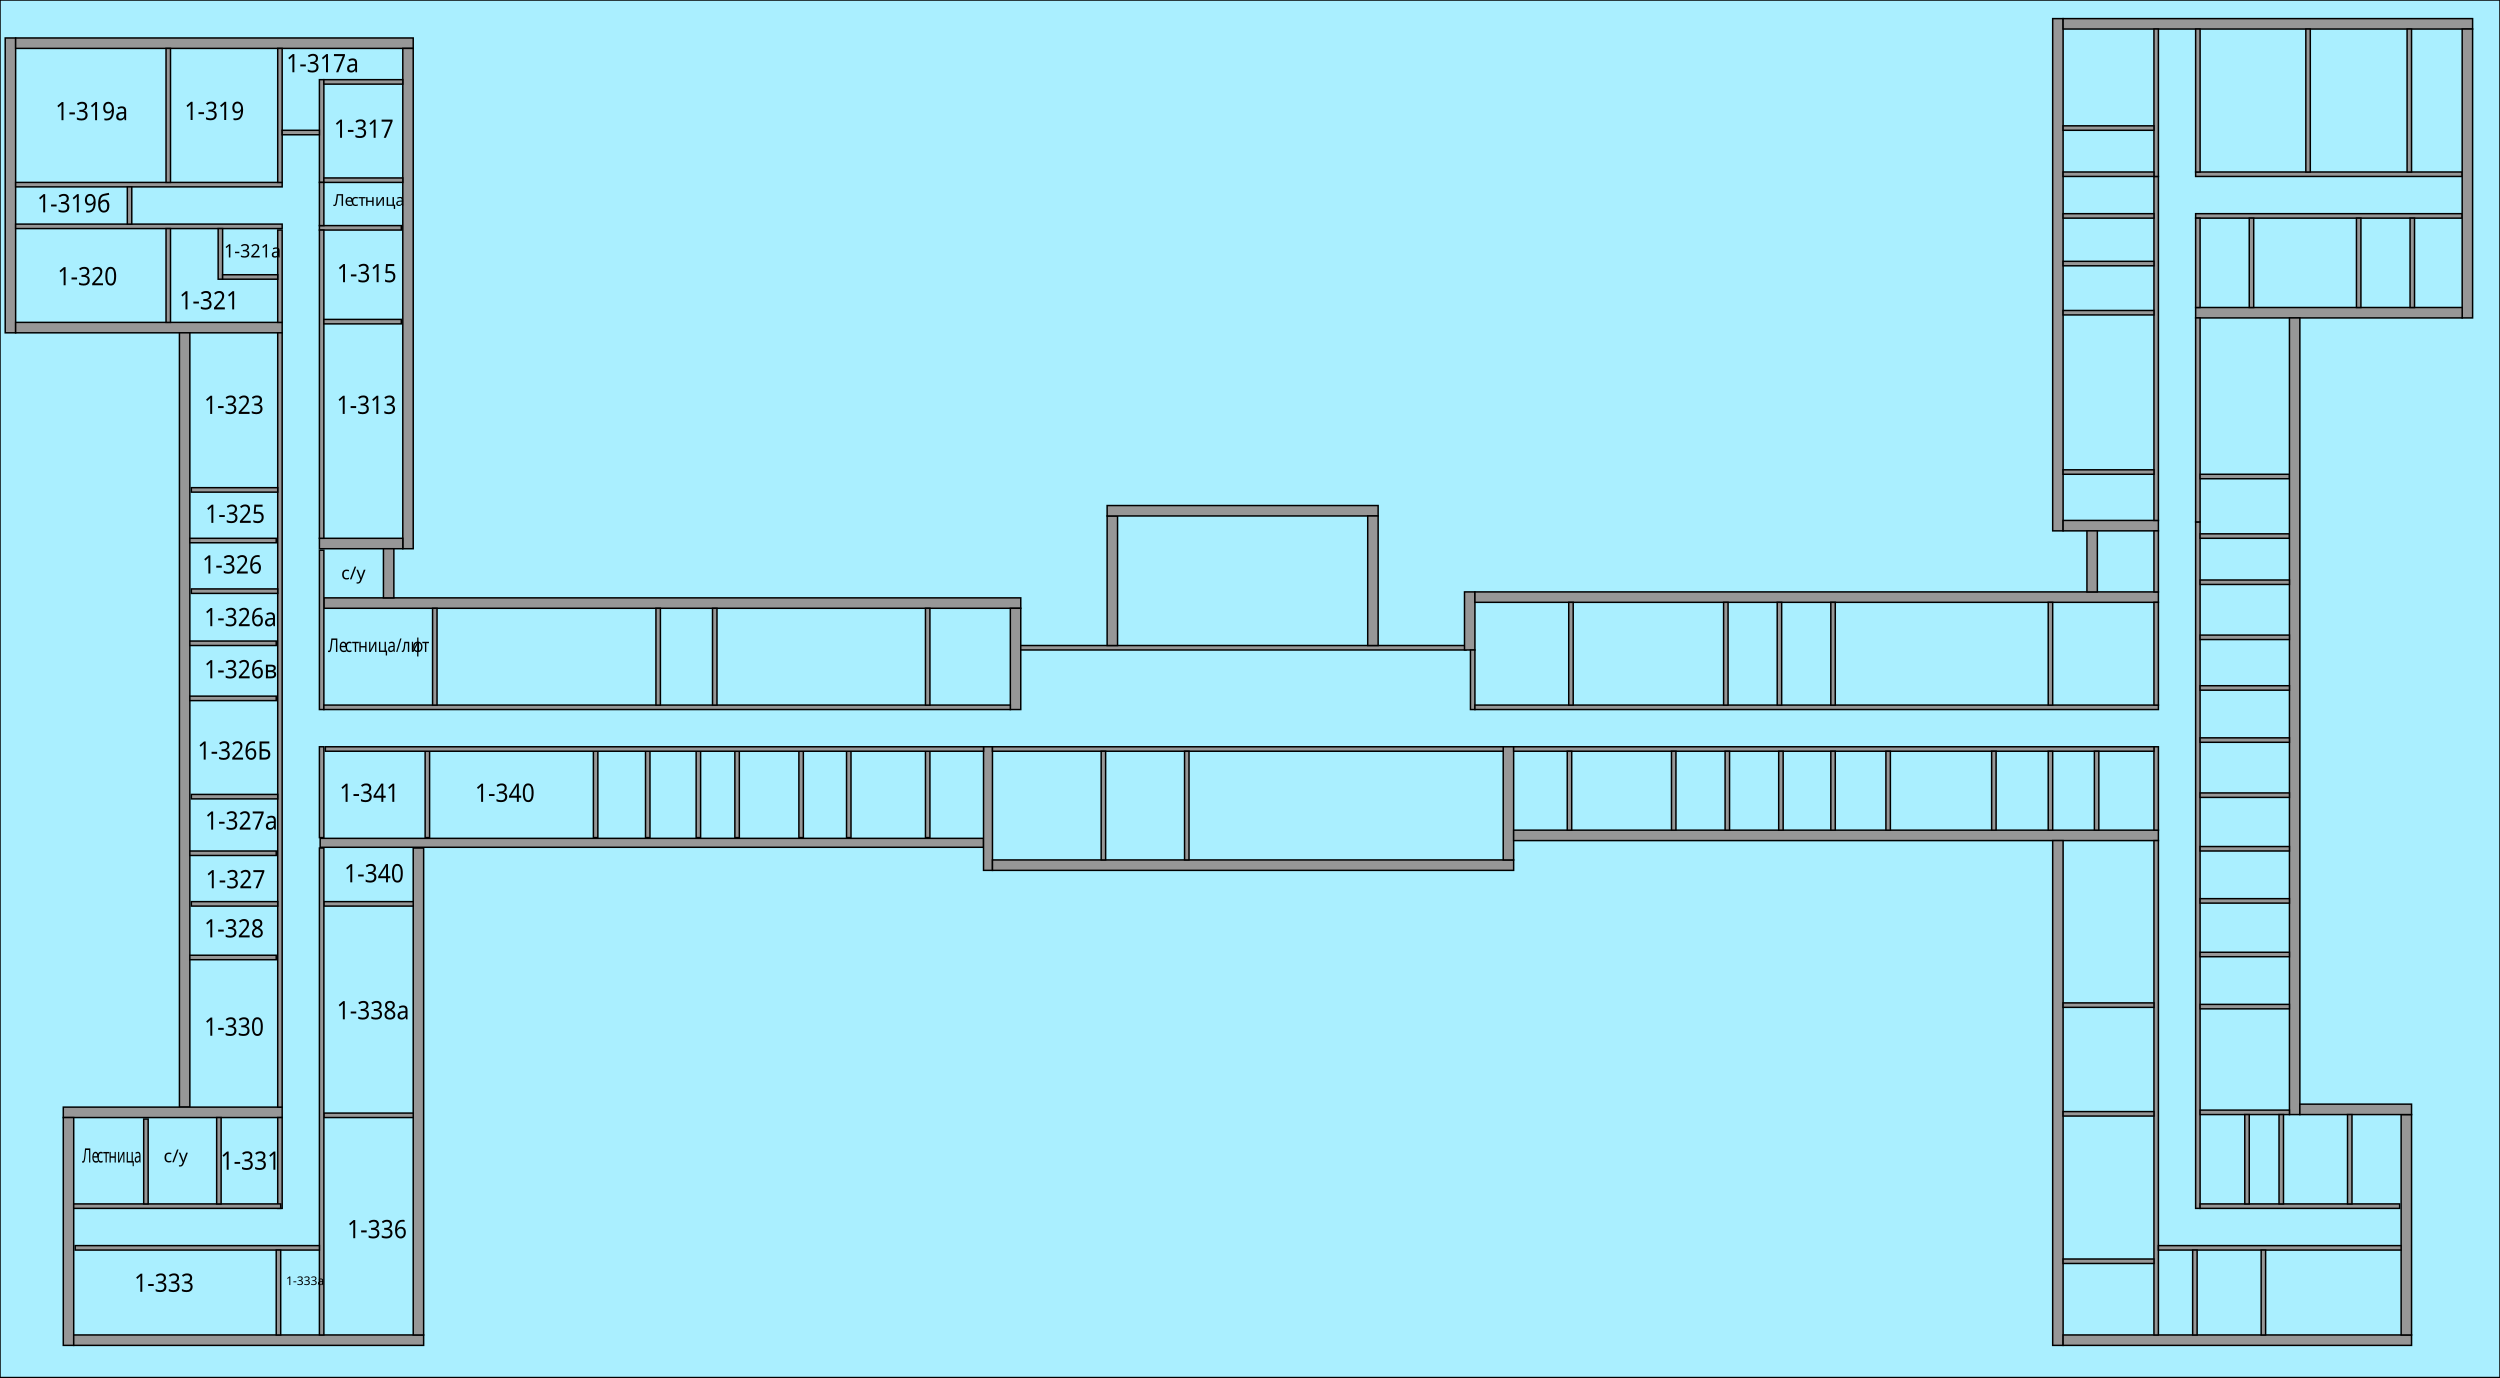
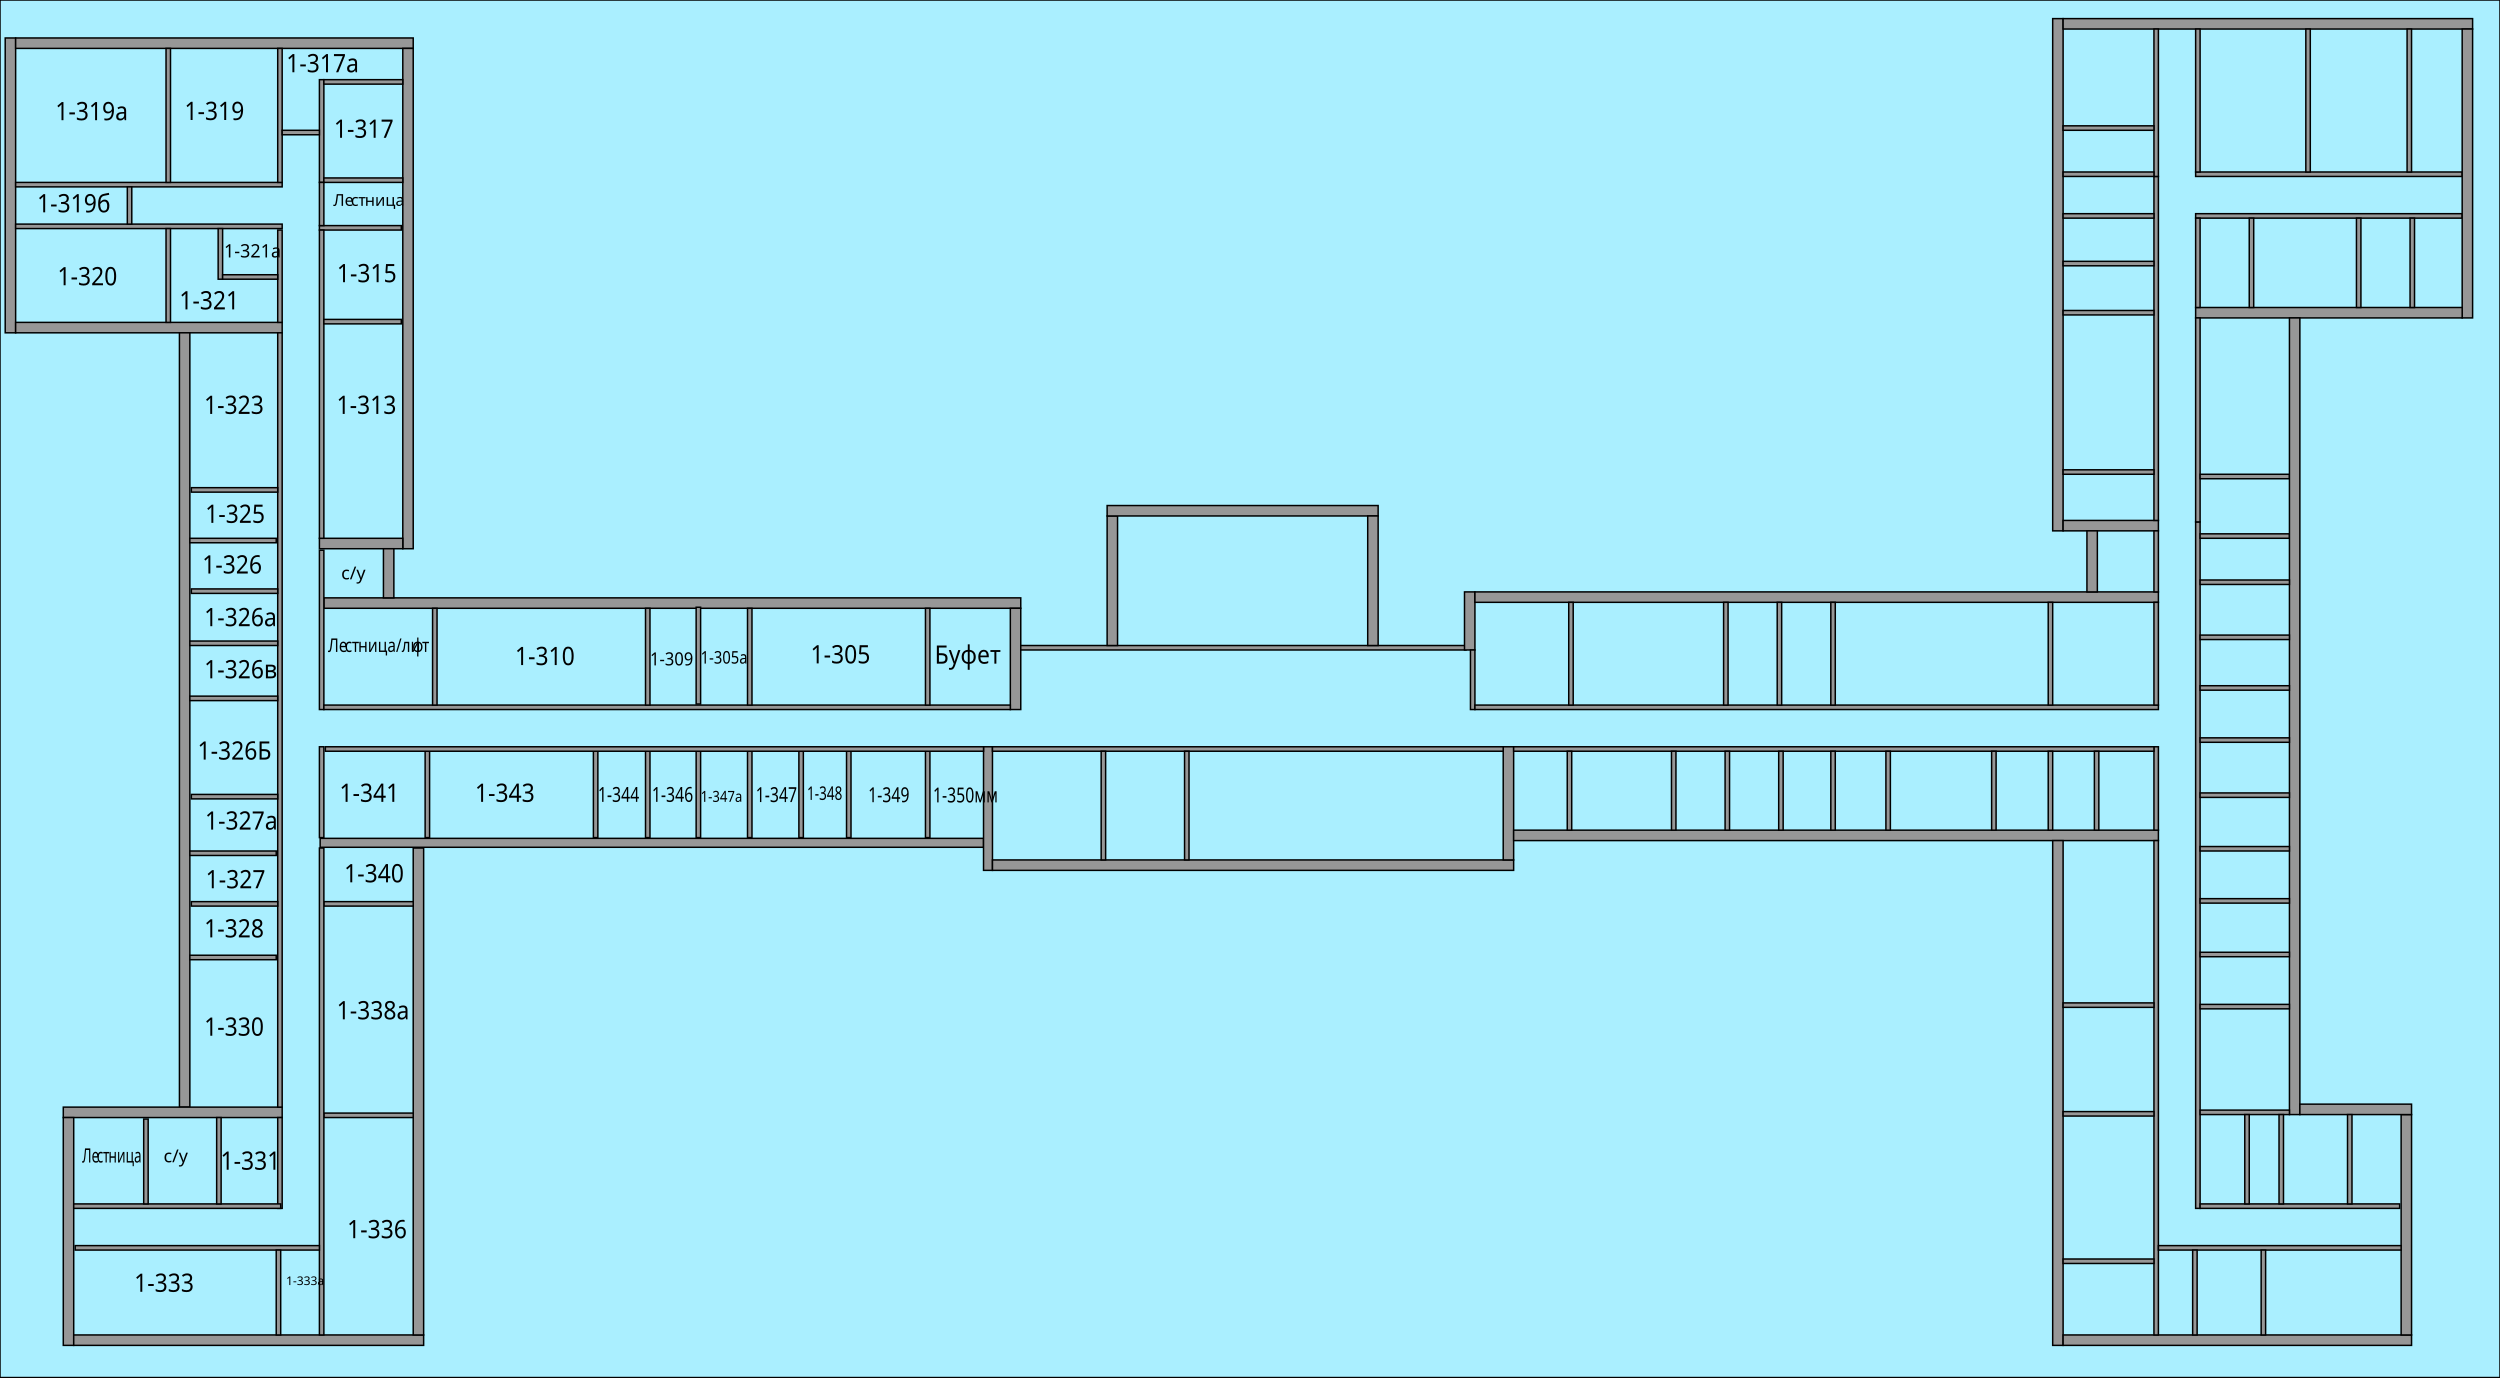
<svg xmlns="http://www.w3.org/2000/svg" version="1.1" id="_Слой_2" x="0px" y="0px" viewBox="0 0 1678.9 925.1" style="enable-background:new 0 0 1678.9 925.1;" xml:space="preserve">
  <style type="text/css">
	.st0{fill:#AAEFFF;stroke:#000000;stroke-miterlimit:10;}
	.st1{fill:#979797;stroke:#000000;stroke-miterlimit:10;}
	.st2{fill:#979797;}
	.st3{font-family:'ArialMT';}
	.st4{font-size:17.1px;}
	.st5{font-size:8.07px;}
	.st6{font-size:12.45px;}
	.st7{font-size:12px;}
	.st8{font-size:12.71px;}
	.st9{font-size:11px;}
	.st10{font-size:13.24px;}
+ 	.st11{font-size:12.232px;}
+ 	.st12{font-size:11.719px;}
+ 	.st13{font-size:13.933px;}
+ 	.st14{font-size:10.281px;}
+ 	.st15{font-size:12.66px;}
</style>
  <rect class="st0" width="1678.9" height="925.1" />
  <rect x="3.5" y="25.5" class="st1" width="7" height="198" />
  <rect x="10.5" y="216.5" class="st1" width="179" height="7" />
  <rect x="10.5" y="25.5" class="st1" width="267" height="7" />
  <rect x="270.5" y="32.5" class="st1" width="7" height="336" />
  <rect x="214.5" y="361.5" class="st1" width="56" height="7" />
  <rect x="120.5" y="223.5" class="st1" width="7" height="520" />
  <rect x="42.5" y="743.5" class="st1" width="147" height="7" />
  <rect x="42.5" y="750.5" class="st1" width="7" height="153" />
  <rect x="49.5" y="896.5" class="st1" width="235" height="7" />
  <rect x="277.5" y="569.5" class="st1" width="7" height="327" />
  <g>
    <rect x="215" y="563" class="st2" width="445.5" height="6" />
    <path d="M660,563.5v5H215.5v-5H660 M661,562.5H214.5v7H661V562.5L661,562.5z" />
  </g>
  <rect x="217.5" y="401.5" class="st1" width="468" height="7" />
  <rect x="257.5" y="368.5" class="st1" width="7" height="33" />
  <rect x="10.5" y="150.5" class="st1" width="179" height="3" />
  <rect x="10.5" y="122.5" class="st1" width="179" height="3" />
  <rect x="111.5" y="32.5" class="st1" width="3" height="90" />
  <rect x="186.5" y="32.5" class="st1" width="3" height="90" />
  <rect x="85.5" y="125.5" class="st1" width="3" height="25" />
  <rect x="214.5" y="53.5" class="st1" width="3" height="69" />
  <rect x="217.5" y="119.5" class="st1" width="53" height="3" />
  <rect x="189.5" y="87.5" class="st1" width="25" height="3" />
  <rect x="217.5" y="53.5" class="st1" width="53" height="3" />
  <rect x="111.5" y="153.5" class="st1" width="3" height="63" />
  <rect x="146.5" y="153.5" class="st1" width="3" height="34" />
  <rect x="186.5" y="154.5" class="st1" width="3" height="62" />
  <rect x="214.5" y="151.5" class="st1" width="55" height="3" />
  <rect x="214.5" y="122.5" class="st1" width="3" height="29" />
  <rect x="214.5" y="154.5" class="st1" width="3" height="207" />
  <rect x="217.5" y="214.5" class="st1" width="52" height="3" />
  <rect x="186.5" y="223.5" class="st1" width="3" height="520" />
  <rect x="127.5" y="641.5" class="st1" width="58" height="3" />
  <rect x="128.5" y="605.5" class="st1" width="58" height="3" />
  <rect x="127.5" y="571.5" class="st1" width="58" height="3" />
  <rect x="128.5" y="533.5" class="st1" width="58" height="3" />
-   <rect x="127.5" y="467.5" class="st1" width="58" height="3" />
-   <rect x="127.5" y="430.5" class="st1" width="58" height="3" />
+   <rect x="127.5" y="467.5" class="st1" width="59" height="3" />
+   <rect x="127.5" y="430.5" class="st1" width="59" height="3" />
  <rect x="128.5" y="395.5" class="st1" width="58" height="3" />
  <rect x="127.5" y="361.5" class="st1" width="58" height="3" />
  <rect x="128.5" y="327.5" class="st1" width="58" height="3" />
  <rect x="186.5" y="750.5" class="st1" width="3" height="61" />
  <rect x="217.5" y="747.5" class="st1" width="60" height="3" />
  <rect x="217.5" y="605.5" class="st1" width="60" height="3" />
  <text transform="matrix(0.9 0 0 1 37.1597 80.73)" class="st3 st4">1-319а</text>
  <text transform="matrix(0.9 0 0 1 123.8799 80.5898)" class="st3 st4">1-319</text>
  <text transform="matrix(0.9 0 0 1 24.8799 142.5898)" class="st3 st4">1-319б</text>
  <text transform="matrix(0.9 0 0 1 38.5996 191.5898)" class="st3 st4">1-320</text>
  <text transform="matrix(0.9 0 0 1 192.23 48.5303)" class="st3 st4">1-317а</text>
  <text transform="matrix(0.9 0 0 1 224.23 92.5303)" class="st3 st4">1-317</text>
  <text transform="matrix(0.9 0 0 1 226.23 189.5303)" class="st3 st4">1-315</text>
  <text transform="matrix(0.9 0 0 1 226.0298 277.96)" class="st3 st4">1-313</text>
  <text transform="matrix(0.9 0 0 1 137.0298 277.96)" class="st3 st4">1-323</text>
  <text transform="matrix(0.9 0 0 1 137.8096 351.1401)" class="st3 st4">1-325</text>
  <text transform="matrix(0.9 0 0 1 135.8096 385.1396)" class="st3 st4">1-326</text>
  <text transform="matrix(0.9 0 0 1 137.0996 420.5195)" class="st3 st4">1-326а</text>
  <text transform="matrix(0.9 0 0 1 137.0996 455.5195)" class="st3 st4">1-326в</text>
  <text transform="matrix(0.9 0 0 1 132.6699 510.1299)" class="st3 st4">1-326Б</text>
  <text transform="matrix(0.9 0 0 1 137.6699 557.1299)" class="st3 st4">1-327а</text>
  <rect x="214.5" y="369.5" class="st1" width="3" height="107" />
  <rect x="214.5" y="501.5" class="st1" width="3" height="61" />
  <rect x="214.5" y="569.5" class="st1" width="3" height="327" />
  <rect x="50.5" y="836.5" class="st1" width="164" height="3" />
  <rect x="185.5" y="839.5" class="st1" width="3" height="57" />
  <rect x="49.5" y="808.5" class="st1" width="139" height="3" />
  <rect x="96.5" y="751.5" class="st1" width="3" height="57" />
  <rect x="145.5" y="750.5" class="st1" width="3" height="58" />
  <text transform="matrix(0.9 0 0 1 138.0996 596.54)" class="st3 st4">1-327</text>
  <text transform="matrix(0.9 0 0 1 137.0996 629.54)" class="st3 st4">1-328</text>
  <text transform="matrix(0.9 0 0 1 137.0996 695.54)" class="st3 st4">1-330</text>
  <text transform="matrix(0.9 0 0 1 148.0996 785.54)" class="st3 st4">1-331</text>
  <text transform="matrix(0.9 0 0 1 90.0996 867.54)" class="st3 st4">1-333</text>
  <text transform="matrix(1 0 0 1 192.1 862.98)" class="st3 st5">1-333а</text>
  <text transform="matrix(0.9 0 0 1 233.0996 831.54)" class="st3 st4">1-336</text>
  <text transform="matrix(0.9 0 0 1 226.0996 684.54)" class="st3 st4">1-338а</text>
  <text transform="matrix(0.9 0 0 1 231.0996 592.54)" class="st3 st4">1-340</text>
  <g>
    <rect x="660.5" y="501.5" class="st2" width="6" height="83" />
    <path d="M666,502v82h-5v-82H666 M667,501h-7v84h7V501L667,501z" />
  </g>
  <rect x="285.5" y="504.5" class="st1" width="3" height="58" />
  <rect x="398.5" y="504.5" class="st1" width="3" height="58" />
  <rect x="433.5" y="504.5" class="st1" width="3" height="58" />
  <rect x="467.5" y="504.5" class="st1" width="3" height="58" />
-   <rect x="493.5" y="504.5" class="st1" width="3" height="58" />
+   <rect x="502" y="504.5" class="st1" width="3" height="58" />
  <rect x="536.5" y="504.5" class="st1" width="3" height="58" />
  <rect x="568.5" y="504.5" class="st1" width="3" height="58" />
  <rect x="621.5" y="504.5" class="st1" width="3" height="58" />
  <rect x="678.5" y="408.5" class="st1" width="7" height="68" />
  <rect x="218.5" y="501.5" class="st1" width="442" height="3" />
  <rect x="217.5" y="473.5" class="st1" width="461" height="3" />
  <rect x="290.5" y="408.5" class="st1" width="3" height="65" />
-   <rect x="440.5" y="408.5" class="st1" width="3" height="65" />
-   <rect x="478.5" y="408.5" class="st1" width="3" height="65" />
+   <rect x="433.5" y="408.5" class="st1" width="3" height="65" />
+   <rect x="467.5" y="407.8" class="st1" width="3" height="65" />
  <rect x="621.5" y="408.5" class="st1" width="3" height="65" />
  <rect x="666.5" y="577.5" class="st1" width="350" height="7" />
  <rect x="1009.5" y="501.5" class="st1" width="7" height="76" />
  <rect x="666.5" y="501.5" class="st1" width="343" height="3" />
  <rect x="739.5" y="504.5" class="st1" width="3" height="73" />
  <rect x="795.5" y="504.5" class="st1" width="3" height="73" />
  <rect x="685.5" y="433.5" class="st1" width="299" height="3" />
  <rect x="743.5" y="346.5" class="st1" width="7" height="87" />
  <rect x="743.5" y="339.5" class="st1" width="182" height="7" />
  <rect x="918.5" y="346.5" class="st1" width="7" height="87" />
  <rect x="1016.5" y="557.5" class="st1" width="433" height="7" />
  <rect x="1446.5" y="501.5" class="st1" width="3" height="56" />
  <rect x="1016.5" y="501.5" class="st1" width="430" height="3" />
  <rect x="1052.5" y="504.5" class="st1" width="3" height="53" />
  <rect x="1122.5" y="504.5" class="st1" width="3" height="53" />
  <rect x="1158.5" y="504.5" class="st1" width="3" height="53" />
  <rect x="1194.5" y="504.5" class="st1" width="3" height="53" />
  <rect x="1229.5" y="504.5" class="st1" width="3" height="53" />
  <rect x="1266.5" y="504.5" class="st1" width="3" height="53" />
  <rect x="1337.5" y="504.5" class="st1" width="3" height="53" />
  <rect x="1375.5" y="504.5" class="st1" width="3" height="53" />
  <rect x="1406.5" y="504.5" class="st1" width="3" height="53" />
  <rect x="983.5" y="397.5" class="st1" width="7" height="39" />
  <rect x="990.5" y="397.5" class="st1" width="459" height="7" />
  <rect x="987.5" y="436.5" class="st1" width="3" height="40" />
  <rect x="990.5" y="473.5" class="st1" width="459" height="3" />
  <rect x="1446.5" y="404.5" class="st1" width="3" height="69" />
  <rect x="1375.5" y="404.5" class="st1" width="3" height="69" />
  <rect x="1229.5" y="404.5" class="st1" width="3" height="69" />
  <rect x="1193.5" y="404.5" class="st1" width="3" height="69" />
  <rect x="1157.5" y="404.5" class="st1" width="3" height="69" />
  <rect x="1053.5" y="404.5" class="st1" width="3" height="69" />
  <rect x="1378.5" y="12.5" class="st1" width="7" height="344" />
  <rect x="1385.5" y="349.5" class="st1" width="64" height="7" />
  <rect x="1401.5" y="356.5" class="st1" width="7" height="41" />
  <rect x="1446.5" y="356.5" class="st1" width="3" height="41" />
  <rect x="1474.5" y="350.5" class="st1" width="3" height="461" />
  <rect x="1446.5" y="118.5" class="st1" width="3" height="231" />
  <rect x="1474.5" y="115.5" class="st1" width="179" height="3" />
  <rect x="1474.5" y="143.5" class="st1" width="179" height="3" />
  <rect x="1385.5" y="12.5" class="st1" width="275" height="7" />
  <rect x="1653.5" y="19.5" class="st1" width="7" height="194" />
  <rect x="1474.5" y="206.5" class="st1" width="179" height="7" />
  <rect x="1474.5" y="213.5" class="st1" width="3" height="137" />
  <rect x="1474.5" y="146.5" class="st1" width="3" height="60" />
  <rect x="1474.5" y="19.5" class="st1" width="3" height="96" />
  <rect x="1446.5" y="19.5" class="st1" width="3" height="99" />
  <rect x="1385.5" y="115.5" class="st1" width="61" height="3" />
  <rect x="1385.5" y="143.5" class="st1" width="61" height="3" />
  <rect x="1385.5" y="175.5" class="st1" width="61" height="3" />
  <rect x="1385.5" y="208.5" class="st1" width="61" height="3" />
  <rect x="1385.5" y="315.5" class="st1" width="61" height="3" />
  <rect x="1477.5" y="318.5" class="st1" width="60" height="3" />
  <rect x="1477.5" y="358.5" class="st1" width="60" height="3" />
  <rect x="1537.5" y="213.5" class="st1" width="7" height="535" />
  <rect x="1510.5" y="146.5" class="st1" width="3" height="60" />
  <rect x="1582.5" y="146.5" class="st1" width="3" height="60" />
  <rect x="1618.5" y="146.5" class="st1" width="3" height="60" />
  <rect x="1548.5" y="19.5" class="st1" width="3" height="96" />
  <rect x="1616.5" y="19.5" class="st1" width="3" height="96" />
  <rect x="1385.5" y="84.5" class="st1" width="61" height="3" />
  <rect x="1378.5" y="564.5" class="st1" width="7" height="339" />
  <rect x="1385.5" y="896.5" class="st1" width="234" height="7" />
  <rect x="1612.5" y="748.5" class="st1" width="7" height="148" />
  <rect x="1544.5" y="741.5" class="st1" width="75" height="7" />
  <rect x="1446.5" y="564.5" class="st1" width="3" height="332" />
  <rect x="1385.5" y="845.5" class="st1" width="61" height="3" />
  <rect x="1385.5" y="746.5" class="st1" width="61" height="3" />
  <rect x="1385.5" y="673.5" class="st1" width="61" height="3" />
  <rect x="1477.5" y="389.5" class="st1" width="60" height="3" />
  <rect x="1477.5" y="426.5" class="st1" width="60" height="3" />
  <rect x="1477.5" y="460.5" class="st1" width="60" height="3" />
  <rect x="1477.5" y="495.5" class="st1" width="60" height="3" />
  <rect x="1477.5" y="532.5" class="st1" width="60" height="3" />
  <rect x="1477.5" y="568.5" class="st1" width="60" height="3" />
  <rect x="1477.5" y="603.5" class="st1" width="60" height="3" />
  <rect x="1477.5" y="639.5" class="st1" width="60" height="3" />
  <rect x="1477.5" y="674.5" class="st1" width="60" height="3" />
  <rect x="1477.5" y="745.5" class="st1" width="60" height="3" />
  <rect x="1477.5" y="808.5" class="st1" width="134" height="3" />
  <rect x="1507.5" y="748.5" class="st1" width="3" height="60" />
  <rect x="1530.5" y="748.5" class="st1" width="3" height="60" />
  <rect x="1576.5" y="748.5" class="st1" width="3" height="60" />
  <rect x="1449.5" y="836.5" class="st1" width="163" height="3" />
  <rect x="1472.5" y="839.5" class="st1" width="3" height="57" />
  <rect x="1518.5" y="839.5" class="st1" width="3" height="57" />
  <rect x="149.5" y="184.5" class="st1" width="37" height="3" />
  <text transform="matrix(0.9 0 0 1 120.4297 207.7803)" class="st3 st4">1-321</text>
  <text transform="matrix(0.97 0 0 1 150.4297 172.8901)" class="st3 st6">1-321а</text>
  <text transform="matrix(0.9 0 0 1 227.96 538.5)" class="st3 st4">1-341</text>
-   <text transform="matrix(0.9 0 0 1 318.96 538.5)" class="st3 st4">1-340</text>
+   <text transform="matrix(0.9 0 0 1 318.96 538.5)" class="st3 st4">1-343</text>
  <text transform="matrix(1 0 0 1 109.82 780.54)" class="st3 st7">с/у</text>
  <text transform="matrix(1 0 0 1 229.11 389.05)" class="st3 st7">с/у</text>
  <text transform="matrix(0.81 0 0 1 220.25 437.8203)" class="st3 st8">Ле</text>
  <text transform="matrix(0.81 0 0 1 231.5171 437.8203)" class="st3 st8">с</text>
  <text transform="matrix(0.81 0 0 1 236.2959 437.8203)" class="st3 st8">т</text>
  <text transform="matrix(0.81 0 0 1 240.4512 437.8203)" class="st3 st8">ница/ли</text>
  <text transform="matrix(0.81 0 0 1 276.8447 437.8203)" class="st3 st8">ф</text>
  <text transform="matrix(0.81 0 0 1 283.3975 437.8203)" class="st3 st8">т</text>
  <text transform="matrix(0.98 0 0 1 223.8003 138.25)" class="st3 st9">Ле</text>
  <text transform="matrix(0.98 0 0 1 235.5996 138.25)" class="st3 st9">с</text>
  <text transform="matrix(0.98 0 0 1 240.5972 138.25)" class="st3 st9">т</text>
  <text transform="matrix(0.98 0 0 1 244.9585 138.25)" class="st3 st9">ница</text>
  <text transform="matrix(0.68 0 0 1 55.1299 780.6904)" class="st3 st10">Ле</text>
  <text transform="matrix(0.68 0 0 1 64.9902 780.6904)" class="st3 st10">с</text>
  <text transform="matrix(0.68 0 0 1 69.165 780.6904)" class="st3 st10">т</text>
  <text transform="matrix(0.68 0 0 1 72.8032 780.6904)" class="st3 st10">ница</text>
+   <text transform="matrix(0.9 0 0 1 345.834 446.6443)" class="st3 st4">1-310</text>
+   <rect x="502" y="408.5" class="st1" width="3" height="65" />
+   <text transform="matrix(0.911 0 0 1 436.5002 446.8494)" class="st3 st11">1-309</text>
+   <text transform="matrix(0.8484 0 0 1 470.5001 445.6406)" class="st3 st12">1-305а</text>
+   <text transform="matrix(0.9 0 0 1 544.3286 445.4999)" class="st3 st4">1-305</text>
+   <text transform="matrix(0.9 0 0 1 627.6638 445.705)" class="st3 st4">Буфет</text>
+   <text transform="matrix(0.7641 0 0 1 401.5 538.5)" class="st3 st13">1-344</text>
+   <text transform="matrix(0.7641 0 0 1 437.75 538.5)" class="st3 st13">1-346</text>
+   <text transform="matrix(0.859 0 0 1 470.5 538.5)" class="st3 st14">1-347а</text>
+   <text transform="matrix(0.7641 0 0 1 507.4983 538.623)" class="st3 st13">1-347</text>
+   <text transform="matrix(0.7186 0 0 1 541.9326 537.1832)" class="st3 st15">1-348</text>
+   <text transform="matrix(0.7641 0 0 1 582.9955 538.7051)" class="st3 st13">1-349</text>
+   <text transform="matrix(0.7641 0 0 1 626.5142 538.8721)" class="st3 st13">1-350мм</text>
</svg>
